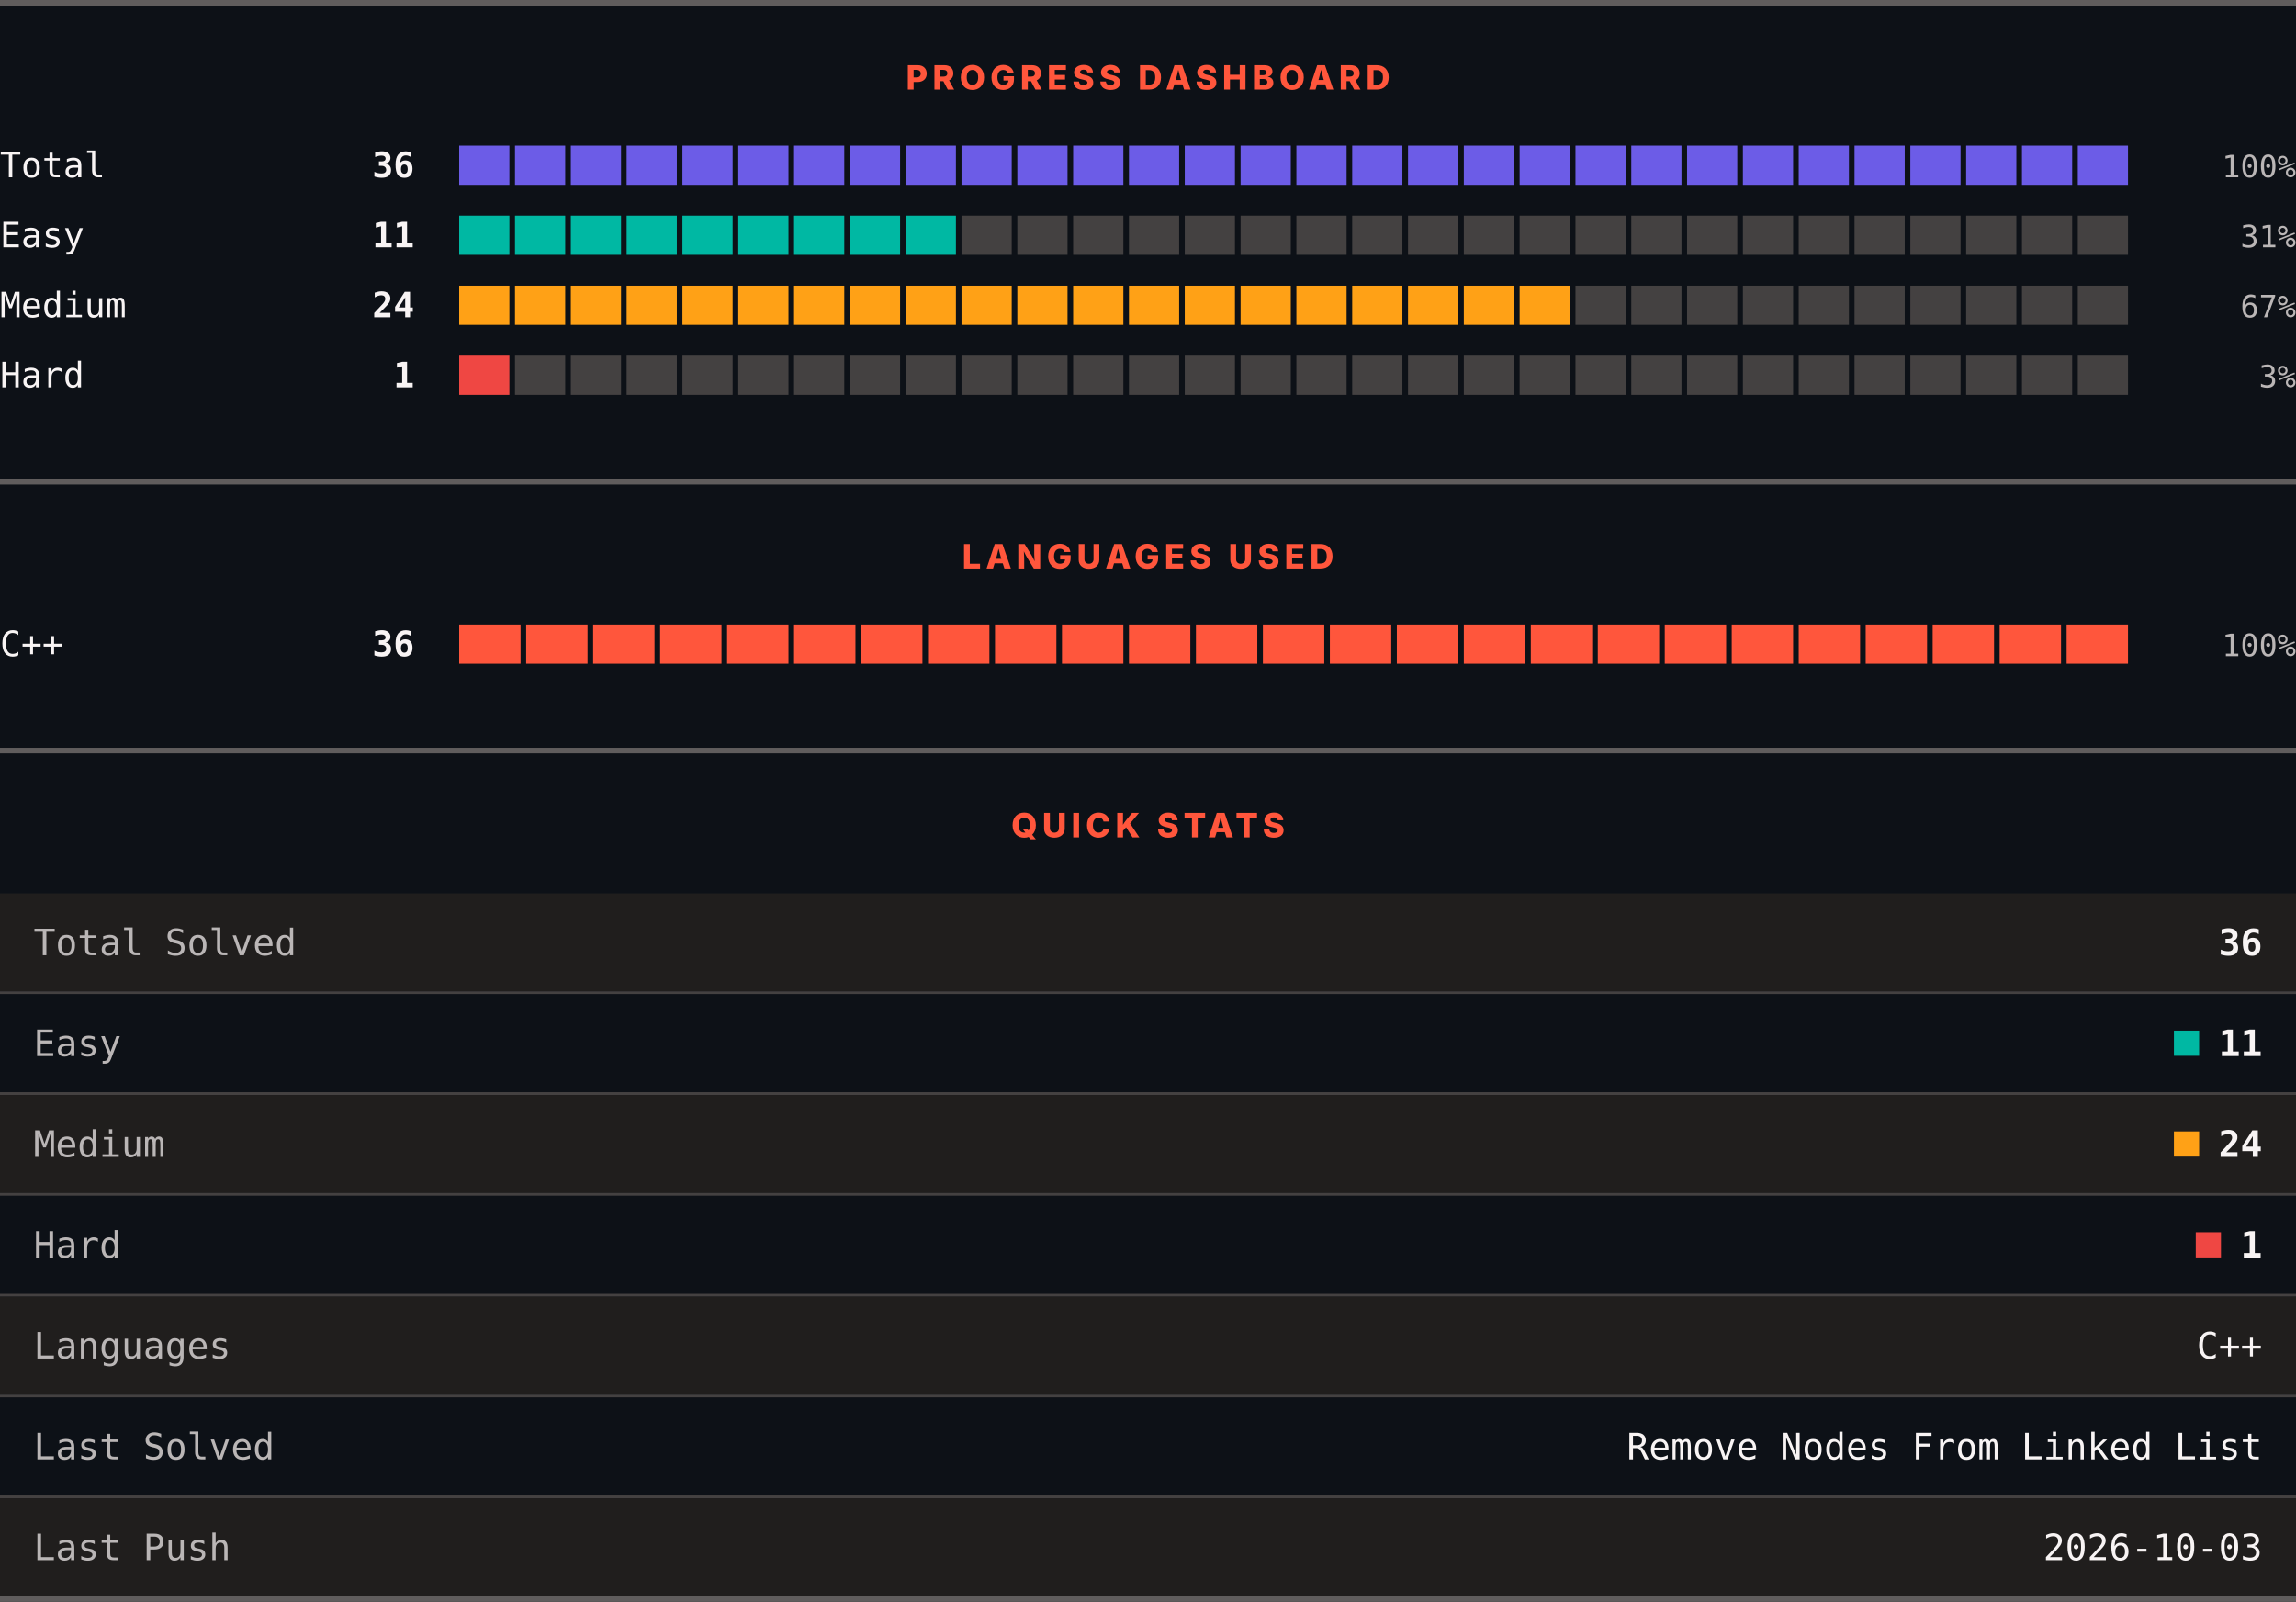
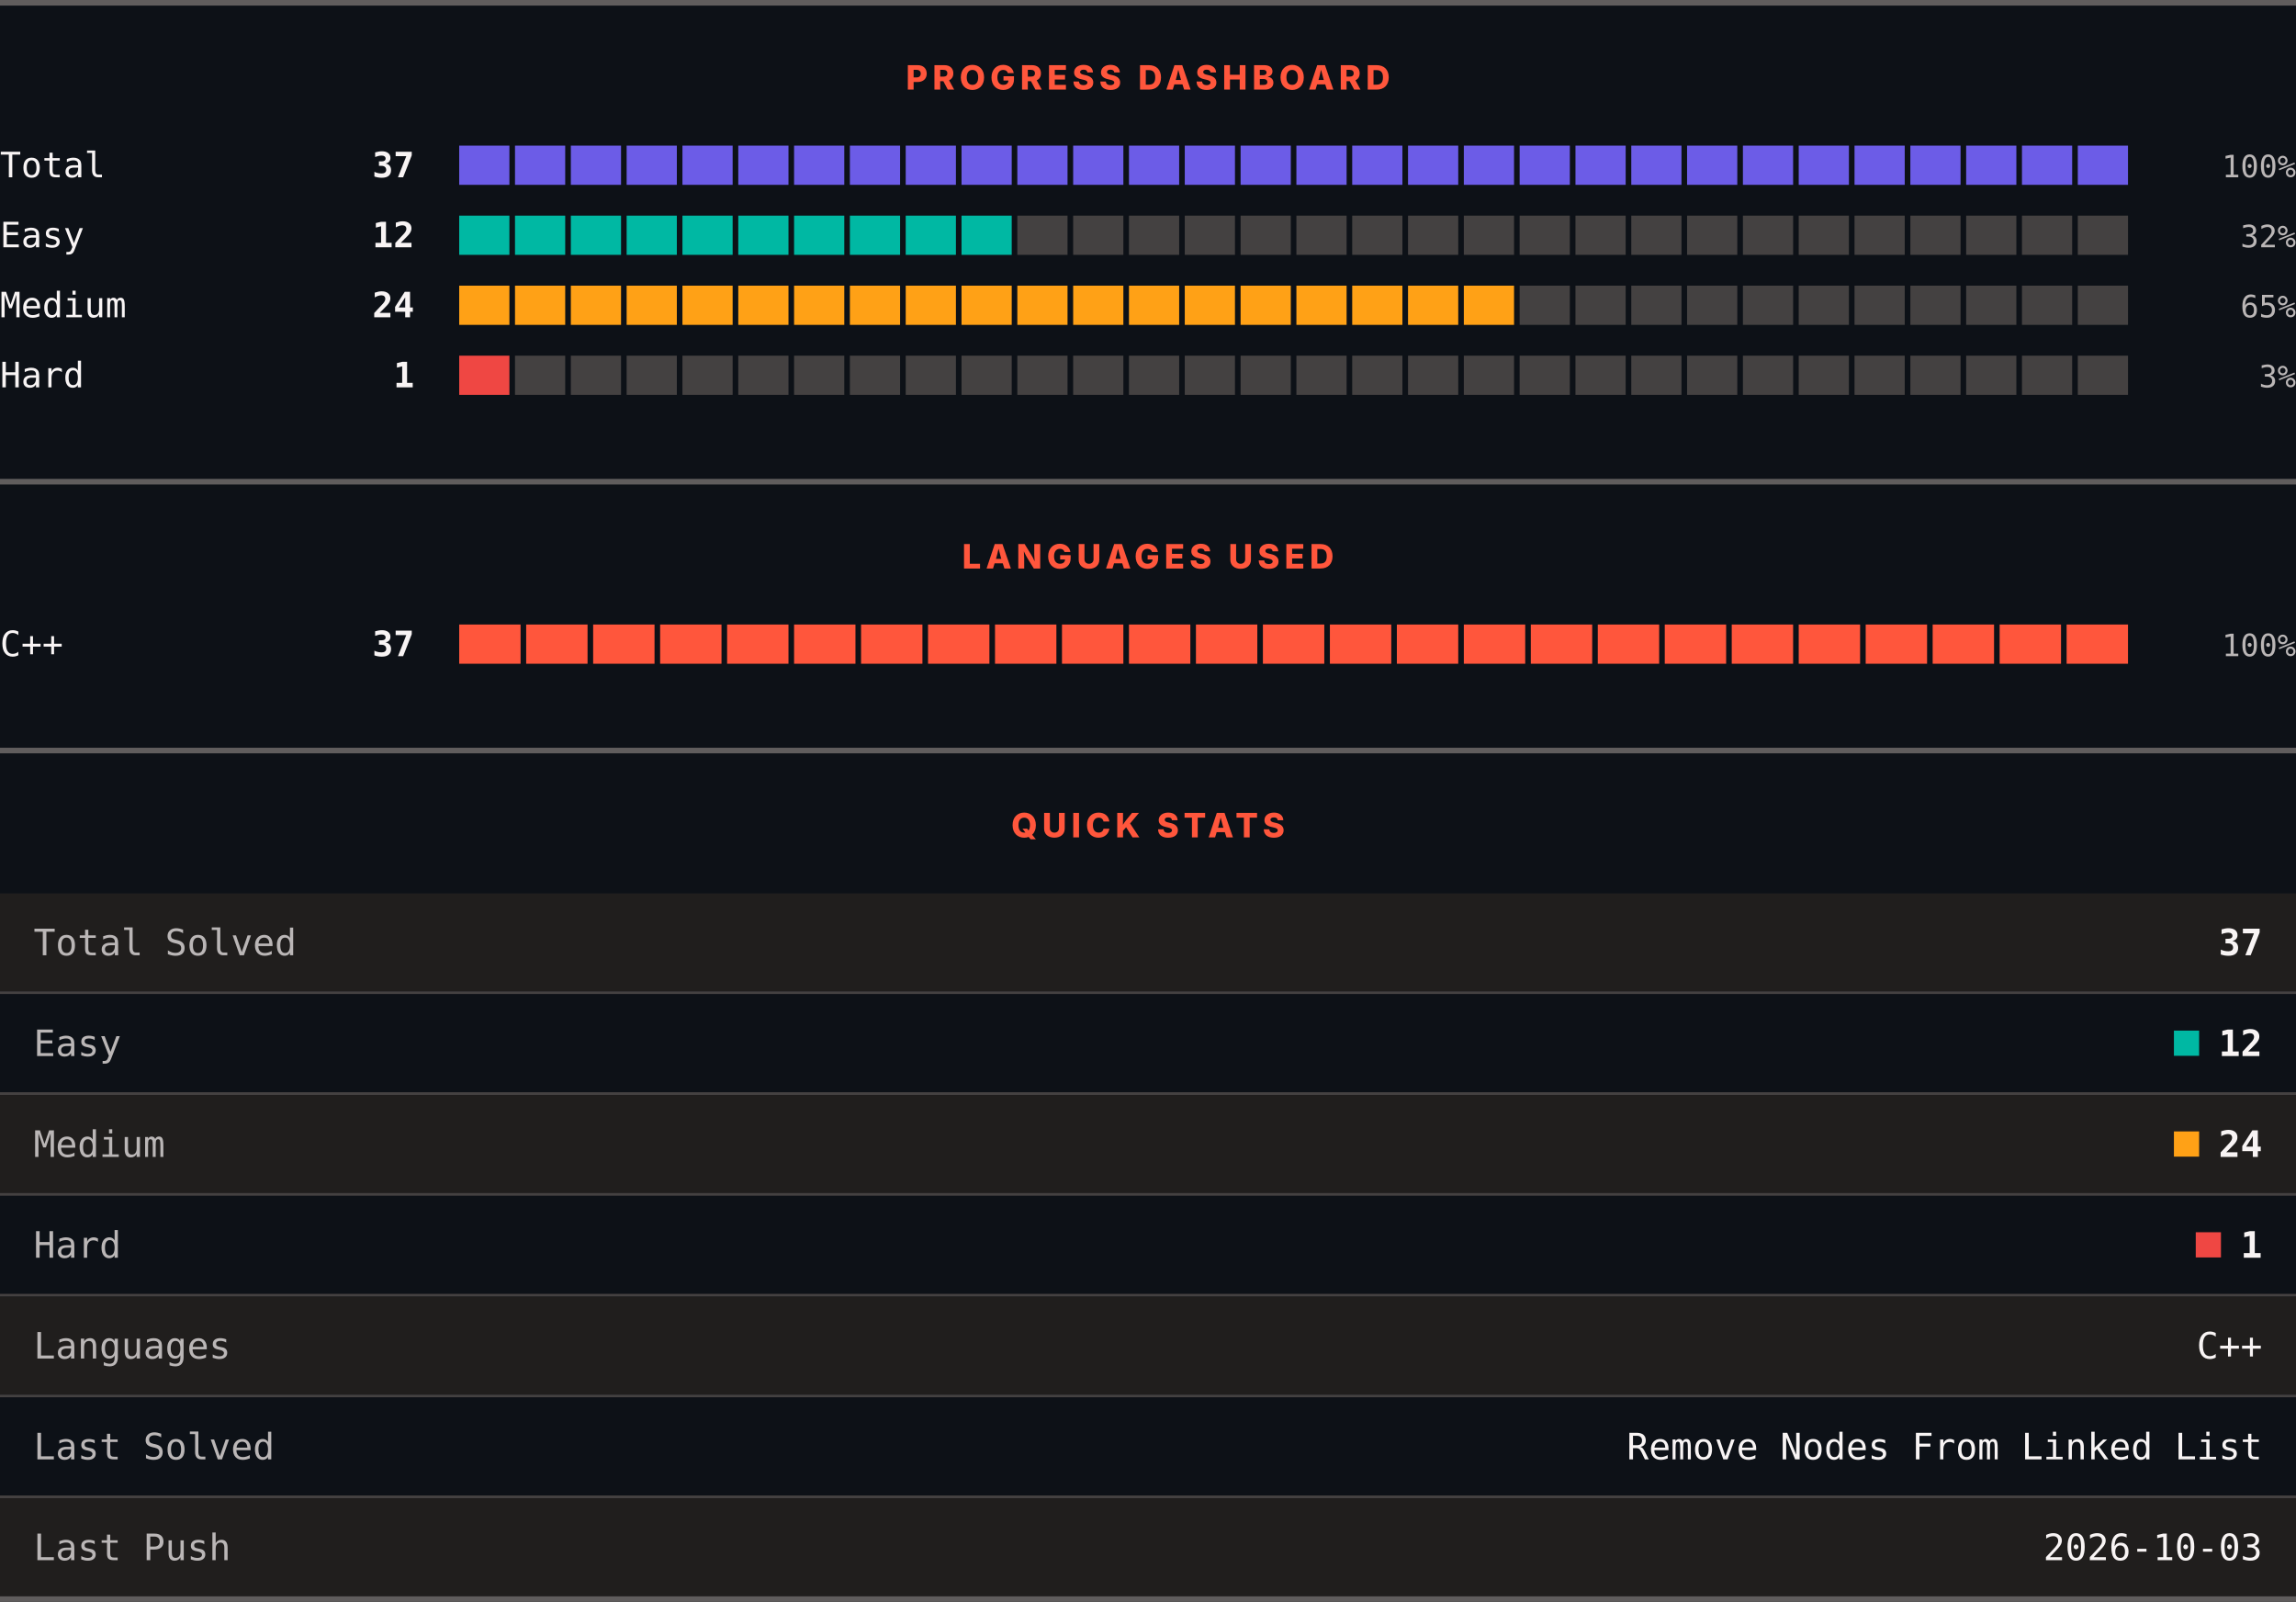
<svg xmlns="http://www.w3.org/2000/svg" width="820" height="572" viewBox="0 0 820 572" role="img" aria-label="LeetCode progress, languages and quick stats">
  <rect width="820" height="572" fill="#0d1117" />
  <rect x="0" y="0" width="820" height="2" fill="#605d5d" />
  <text x="410" y="32" text-anchor="middle" font-family="Archivo, system-ui, -apple-system, Segoe UI, sans-serif" font-size="12" font-weight="800" letter-spacing="1.68" fill="#ff563c">PROGRESS DASHBOARD</text>
  <text x="0" y="63.3" font-family="ui-monospace, SFMono-Regular, Menlo, Consolas, monospace" font-size="12.5" fill="#f8f4f4">Total</text>
-   <text x="148" y="63.3" text-anchor="end" font-family="ui-monospace, SFMono-Regular, Menlo, Consolas, monospace" font-size="12.5" font-weight="700" fill="#f8f4f4">36</text>
+   <text x="148" y="63.3" text-anchor="end" font-family="ui-monospace, SFMono-Regular, Menlo, Consolas, monospace" font-size="12.5" font-weight="700" fill="#f8f4f4">37</text>
  <rect x="164.00" y="52" width="17.93" height="14" fill="#6c5ce7" />
  <rect x="183.93" y="52" width="17.93" height="14" fill="#6c5ce7" />
  <rect x="203.87" y="52" width="17.93" height="14" fill="#6c5ce7" />
  <rect x="223.80" y="52" width="17.93" height="14" fill="#6c5ce7" />
  <rect x="243.73" y="52" width="17.93" height="14" fill="#6c5ce7" />
  <rect x="263.67" y="52" width="17.93" height="14" fill="#6c5ce7" />
  <rect x="283.60" y="52" width="17.93" height="14" fill="#6c5ce7" />
  <rect x="303.53" y="52" width="17.93" height="14" fill="#6c5ce7" />
  <rect x="323.47" y="52" width="17.93" height="14" fill="#6c5ce7" />
  <rect x="343.40" y="52" width="17.93" height="14" fill="#6c5ce7" />
  <rect x="363.33" y="52" width="17.93" height="14" fill="#6c5ce7" />
  <rect x="383.27" y="52" width="17.93" height="14" fill="#6c5ce7" />
  <rect x="403.20" y="52" width="17.93" height="14" fill="#6c5ce7" />
  <rect x="423.13" y="52" width="17.93" height="14" fill="#6c5ce7" />
  <rect x="443.07" y="52" width="17.93" height="14" fill="#6c5ce7" />
  <rect x="463.00" y="52" width="17.93" height="14" fill="#6c5ce7" />
  <rect x="482.93" y="52" width="17.93" height="14" fill="#6c5ce7" />
  <rect x="502.87" y="52" width="17.93" height="14" fill="#6c5ce7" />
  <rect x="522.80" y="52" width="17.93" height="14" fill="#6c5ce7" />
  <rect x="542.73" y="52" width="17.93" height="14" fill="#6c5ce7" />
  <rect x="562.67" y="52" width="17.93" height="14" fill="#6c5ce7" />
  <rect x="582.60" y="52" width="17.93" height="14" fill="#6c5ce7" />
  <rect x="602.53" y="52" width="17.93" height="14" fill="#6c5ce7" />
  <rect x="622.47" y="52" width="17.93" height="14" fill="#6c5ce7" />
  <rect x="642.40" y="52" width="17.93" height="14" fill="#6c5ce7" />
  <rect x="662.33" y="52" width="17.93" height="14" fill="#6c5ce7" />
  <rect x="682.27" y="52" width="17.93" height="14" fill="#6c5ce7" />
  <rect x="702.20" y="52" width="17.93" height="14" fill="#6c5ce7" />
  <rect x="722.13" y="52" width="17.93" height="14" fill="#6c5ce7" />
  <rect x="742.07" y="52" width="17.93" height="14" fill="#6c5ce7" />
  <text x="820" y="63.3" text-anchor="end" font-family="ui-monospace, SFMono-Regular, Menlo, Consolas, monospace" font-size="11" fill="#bab6b6">100%</text>
  <text x="0" y="88.3" font-family="ui-monospace, SFMono-Regular, Menlo, Consolas, monospace" font-size="12.5" fill="#f8f4f4">Easy</text>
-   <text x="148" y="88.3" text-anchor="end" font-family="ui-monospace, SFMono-Regular, Menlo, Consolas, monospace" font-size="12.5" font-weight="700" fill="#f8f4f4">11</text>
+   <text x="148" y="88.3" text-anchor="end" font-family="ui-monospace, SFMono-Regular, Menlo, Consolas, monospace" font-size="12.5" font-weight="700" fill="#f8f4f4">12</text>
  <rect x="164.00" y="77" width="17.93" height="14" fill="#00b8a3" />
  <rect x="183.93" y="77" width="17.93" height="14" fill="#00b8a3" />
  <rect x="203.87" y="77" width="17.93" height="14" fill="#00b8a3" />
  <rect x="223.80" y="77" width="17.93" height="14" fill="#00b8a3" />
  <rect x="243.73" y="77" width="17.93" height="14" fill="#00b8a3" />
  <rect x="263.67" y="77" width="17.93" height="14" fill="#00b8a3" />
  <rect x="283.60" y="77" width="17.93" height="14" fill="#00b8a3" />
  <rect x="303.53" y="77" width="17.93" height="14" fill="#00b8a3" />
  <rect x="323.47" y="77" width="17.93" height="14" fill="#00b8a3" />
-   <rect x="343.40" y="77" width="17.93" height="14" fill="#444141" />
+   <rect x="343.40" y="77" width="17.93" height="14" fill="#00b8a3" />
  <rect x="363.33" y="77" width="17.93" height="14" fill="#444141" />
  <rect x="383.27" y="77" width="17.93" height="14" fill="#444141" />
  <rect x="403.20" y="77" width="17.93" height="14" fill="#444141" />
  <rect x="423.13" y="77" width="17.93" height="14" fill="#444141" />
  <rect x="443.07" y="77" width="17.93" height="14" fill="#444141" />
  <rect x="463.00" y="77" width="17.93" height="14" fill="#444141" />
  <rect x="482.93" y="77" width="17.93" height="14" fill="#444141" />
  <rect x="502.87" y="77" width="17.93" height="14" fill="#444141" />
  <rect x="522.80" y="77" width="17.93" height="14" fill="#444141" />
  <rect x="542.73" y="77" width="17.93" height="14" fill="#444141" />
  <rect x="562.67" y="77" width="17.93" height="14" fill="#444141" />
  <rect x="582.60" y="77" width="17.93" height="14" fill="#444141" />
  <rect x="602.53" y="77" width="17.93" height="14" fill="#444141" />
  <rect x="622.47" y="77" width="17.93" height="14" fill="#444141" />
  <rect x="642.40" y="77" width="17.93" height="14" fill="#444141" />
  <rect x="662.33" y="77" width="17.93" height="14" fill="#444141" />
  <rect x="682.27" y="77" width="17.93" height="14" fill="#444141" />
  <rect x="702.20" y="77" width="17.93" height="14" fill="#444141" />
  <rect x="722.13" y="77" width="17.93" height="14" fill="#444141" />
  <rect x="742.07" y="77" width="17.93" height="14" fill="#444141" />
-   <text x="820" y="88.3" text-anchor="end" font-family="ui-monospace, SFMono-Regular, Menlo, Consolas, monospace" font-size="11" fill="#bab6b6">31%</text>
+   <text x="820" y="88.3" text-anchor="end" font-family="ui-monospace, SFMono-Regular, Menlo, Consolas, monospace" font-size="11" fill="#bab6b6">32%</text>
  <text x="0" y="113.3" font-family="ui-monospace, SFMono-Regular, Menlo, Consolas, monospace" font-size="12.5" fill="#f8f4f4">Medium</text>
  <text x="148" y="113.3" text-anchor="end" font-family="ui-monospace, SFMono-Regular, Menlo, Consolas, monospace" font-size="12.5" font-weight="700" fill="#f8f4f4">24</text>
  <rect x="164.00" y="102" width="17.93" height="14" fill="#ffa116" />
  <rect x="183.93" y="102" width="17.93" height="14" fill="#ffa116" />
  <rect x="203.87" y="102" width="17.93" height="14" fill="#ffa116" />
  <rect x="223.80" y="102" width="17.93" height="14" fill="#ffa116" />
  <rect x="243.73" y="102" width="17.93" height="14" fill="#ffa116" />
  <rect x="263.67" y="102" width="17.93" height="14" fill="#ffa116" />
  <rect x="283.60" y="102" width="17.93" height="14" fill="#ffa116" />
  <rect x="303.53" y="102" width="17.93" height="14" fill="#ffa116" />
  <rect x="323.47" y="102" width="17.93" height="14" fill="#ffa116" />
  <rect x="343.40" y="102" width="17.93" height="14" fill="#ffa116" />
  <rect x="363.33" y="102" width="17.93" height="14" fill="#ffa116" />
  <rect x="383.27" y="102" width="17.93" height="14" fill="#ffa116" />
  <rect x="403.20" y="102" width="17.93" height="14" fill="#ffa116" />
  <rect x="423.13" y="102" width="17.93" height="14" fill="#ffa116" />
  <rect x="443.07" y="102" width="17.93" height="14" fill="#ffa116" />
  <rect x="463.00" y="102" width="17.93" height="14" fill="#ffa116" />
  <rect x="482.93" y="102" width="17.93" height="14" fill="#ffa116" />
  <rect x="502.87" y="102" width="17.93" height="14" fill="#ffa116" />
  <rect x="522.80" y="102" width="17.93" height="14" fill="#ffa116" />
-   <rect x="542.73" y="102" width="17.93" height="14" fill="#ffa116" />
+   <rect x="542.73" y="102" width="17.93" height="14" fill="#444141" />
  <rect x="562.67" y="102" width="17.93" height="14" fill="#444141" />
  <rect x="582.60" y="102" width="17.93" height="14" fill="#444141" />
  <rect x="602.53" y="102" width="17.93" height="14" fill="#444141" />
  <rect x="622.47" y="102" width="17.93" height="14" fill="#444141" />
  <rect x="642.40" y="102" width="17.93" height="14" fill="#444141" />
  <rect x="662.33" y="102" width="17.93" height="14" fill="#444141" />
  <rect x="682.27" y="102" width="17.93" height="14" fill="#444141" />
  <rect x="702.20" y="102" width="17.93" height="14" fill="#444141" />
  <rect x="722.13" y="102" width="17.93" height="14" fill="#444141" />
  <rect x="742.07" y="102" width="17.93" height="14" fill="#444141" />
-   <text x="820" y="113.3" text-anchor="end" font-family="ui-monospace, SFMono-Regular, Menlo, Consolas, monospace" font-size="11" fill="#bab6b6">67%</text>
+   <text x="820" y="113.3" text-anchor="end" font-family="ui-monospace, SFMono-Regular, Menlo, Consolas, monospace" font-size="11" fill="#bab6b6">65%</text>
  <text x="0" y="138.3" font-family="ui-monospace, SFMono-Regular, Menlo, Consolas, monospace" font-size="12.5" fill="#f8f4f4">Hard</text>
  <text x="148" y="138.3" text-anchor="end" font-family="ui-monospace, SFMono-Regular, Menlo, Consolas, monospace" font-size="12.5" font-weight="700" fill="#f8f4f4">1</text>
  <rect x="164.00" y="127" width="17.93" height="14" fill="#ef4743" />
  <rect x="183.93" y="127" width="17.93" height="14" fill="#444141" />
  <rect x="203.87" y="127" width="17.93" height="14" fill="#444141" />
  <rect x="223.80" y="127" width="17.93" height="14" fill="#444141" />
  <rect x="243.73" y="127" width="17.93" height="14" fill="#444141" />
  <rect x="263.67" y="127" width="17.93" height="14" fill="#444141" />
  <rect x="283.60" y="127" width="17.93" height="14" fill="#444141" />
  <rect x="303.53" y="127" width="17.93" height="14" fill="#444141" />
  <rect x="323.47" y="127" width="17.93" height="14" fill="#444141" />
  <rect x="343.40" y="127" width="17.93" height="14" fill="#444141" />
  <rect x="363.33" y="127" width="17.93" height="14" fill="#444141" />
  <rect x="383.27" y="127" width="17.93" height="14" fill="#444141" />
  <rect x="403.20" y="127" width="17.93" height="14" fill="#444141" />
  <rect x="423.13" y="127" width="17.93" height="14" fill="#444141" />
  <rect x="443.07" y="127" width="17.93" height="14" fill="#444141" />
  <rect x="463.00" y="127" width="17.93" height="14" fill="#444141" />
  <rect x="482.93" y="127" width="17.93" height="14" fill="#444141" />
  <rect x="502.87" y="127" width="17.93" height="14" fill="#444141" />
  <rect x="522.80" y="127" width="17.93" height="14" fill="#444141" />
  <rect x="542.73" y="127" width="17.93" height="14" fill="#444141" />
  <rect x="562.67" y="127" width="17.93" height="14" fill="#444141" />
  <rect x="582.60" y="127" width="17.93" height="14" fill="#444141" />
  <rect x="602.53" y="127" width="17.93" height="14" fill="#444141" />
  <rect x="622.47" y="127" width="17.93" height="14" fill="#444141" />
  <rect x="642.40" y="127" width="17.93" height="14" fill="#444141" />
  <rect x="662.33" y="127" width="17.93" height="14" fill="#444141" />
  <rect x="682.27" y="127" width="17.93" height="14" fill="#444141" />
  <rect x="702.20" y="127" width="17.93" height="14" fill="#444141" />
  <rect x="722.13" y="127" width="17.93" height="14" fill="#444141" />
  <rect x="742.07" y="127" width="17.93" height="14" fill="#444141" />
  <text x="820" y="138.3" text-anchor="end" font-family="ui-monospace, SFMono-Regular, Menlo, Consolas, monospace" font-size="11" fill="#bab6b6">3%</text>
  <rect x="0" y="171" width="820" height="2" fill="#605d5d" />
  <text x="410" y="203" text-anchor="middle" font-family="Archivo, system-ui, -apple-system, Segoe UI, sans-serif" font-size="12" font-weight="800" letter-spacing="1.68" fill="#ff563c">LANGUAGES USED</text>
  <text x="0" y="234.3" font-family="ui-monospace, SFMono-Regular, Menlo, Consolas, monospace" font-size="12.5" fill="#f8f4f4">C++</text>
-   <text x="148" y="234.3" text-anchor="end" font-family="ui-monospace, SFMono-Regular, Menlo, Consolas, monospace" font-size="12.5" font-weight="700" fill="#f8f4f4">36</text>
+   <text x="148" y="234.3" text-anchor="end" font-family="ui-monospace, SFMono-Regular, Menlo, Consolas, monospace" font-size="12.5" font-weight="700" fill="#f8f4f4">37</text>
  <rect x="164.00" y="223" width="21.92" height="14" fill="#ff563c" />
  <rect x="187.92" y="223" width="21.92" height="14" fill="#ff563c" />
  <rect x="211.84" y="223" width="21.92" height="14" fill="#ff563c" />
  <rect x="235.76" y="223" width="21.92" height="14" fill="#ff563c" />
  <rect x="259.68" y="223" width="21.92" height="14" fill="#ff563c" />
  <rect x="283.60" y="223" width="21.92" height="14" fill="#ff563c" />
  <rect x="307.52" y="223" width="21.92" height="14" fill="#ff563c" />
  <rect x="331.44" y="223" width="21.92" height="14" fill="#ff563c" />
  <rect x="355.36" y="223" width="21.92" height="14" fill="#ff563c" />
  <rect x="379.28" y="223" width="21.92" height="14" fill="#ff563c" />
  <rect x="403.20" y="223" width="21.92" height="14" fill="#ff563c" />
  <rect x="427.12" y="223" width="21.92" height="14" fill="#ff563c" />
  <rect x="451.04" y="223" width="21.92" height="14" fill="#ff563c" />
  <rect x="474.96" y="223" width="21.92" height="14" fill="#ff563c" />
  <rect x="498.88" y="223" width="21.92" height="14" fill="#ff563c" />
  <rect x="522.80" y="223" width="21.92" height="14" fill="#ff563c" />
  <rect x="546.72" y="223" width="21.92" height="14" fill="#ff563c" />
  <rect x="570.64" y="223" width="21.92" height="14" fill="#ff563c" />
  <rect x="594.56" y="223" width="21.92" height="14" fill="#ff563c" />
  <rect x="618.48" y="223" width="21.92" height="14" fill="#ff563c" />
  <rect x="642.40" y="223" width="21.92" height="14" fill="#ff563c" />
  <rect x="666.32" y="223" width="21.92" height="14" fill="#ff563c" />
  <rect x="690.24" y="223" width="21.92" height="14" fill="#ff563c" />
  <rect x="714.16" y="223" width="21.92" height="14" fill="#ff563c" />
  <rect x="738.08" y="223" width="21.92" height="14" fill="#ff563c" />
  <text x="820" y="234.3" text-anchor="end" font-family="ui-monospace, SFMono-Regular, Menlo, Consolas, monospace" font-size="11" fill="#bab6b6">100%</text>
  <rect x="0" y="267" width="820" height="2" fill="#605d5d" />
  <text x="410" y="299" text-anchor="middle" font-family="Archivo, system-ui, -apple-system, Segoe UI, sans-serif" font-size="12" font-weight="800" letter-spacing="1.68" fill="#ff563c">QUICK STATS</text>
  <rect x="0" y="319" width="820" height="35" fill="#201e1d" />
  <text x="12" y="341.1" font-family="ui-monospace, SFMono-Regular, Menlo, Consolas, monospace" font-size="13" fill="#bab6b6">Total Solved</text>
-   <text x="808" y="341.1" text-anchor="end" font-family="ui-monospace, SFMono-Regular, Menlo, Consolas, monospace" font-size="13" font-weight="700" fill="#f8f4f4">36</text>
+   <text x="808" y="341.1" text-anchor="end" font-family="ui-monospace, SFMono-Regular, Menlo, Consolas, monospace" font-size="13" font-weight="700" fill="#f8f4f4">37</text>
  <rect x="0" y="354" width="820" height="1" fill="#444141" />
  <rect x="0" y="355" width="820" height="35" fill="#0d1117" />
  <text x="12" y="377.1" font-family="ui-monospace, SFMono-Regular, Menlo, Consolas, monospace" font-size="13" fill="#bab6b6">Easy</text>
  <rect x="776.4" y="368" width="9" height="9" fill="#00b8a3" />
-   <text x="808" y="377.1" text-anchor="end" font-family="ui-monospace, SFMono-Regular, Menlo, Consolas, monospace" font-size="13" font-weight="700" fill="#f8f4f4">11</text>
+   <text x="808" y="377.1" text-anchor="end" font-family="ui-monospace, SFMono-Regular, Menlo, Consolas, monospace" font-size="13" font-weight="700" fill="#f8f4f4">12</text>
  <rect x="0" y="390" width="820" height="1" fill="#444141" />
  <rect x="0" y="391" width="820" height="35" fill="#201e1d" />
  <text x="12" y="413.1" font-family="ui-monospace, SFMono-Regular, Menlo, Consolas, monospace" font-size="13" fill="#bab6b6">Medium</text>
  <rect x="776.4" y="404" width="9" height="9" fill="#ffa116" />
  <text x="808" y="413.1" text-anchor="end" font-family="ui-monospace, SFMono-Regular, Menlo, Consolas, monospace" font-size="13" font-weight="700" fill="#f8f4f4">24</text>
  <rect x="0" y="426" width="820" height="1" fill="#444141" />
  <rect x="0" y="427" width="820" height="35" fill="#0d1117" />
  <text x="12" y="449.1" font-family="ui-monospace, SFMono-Regular, Menlo, Consolas, monospace" font-size="13" fill="#bab6b6">Hard</text>
  <rect x="784.2" y="440" width="9" height="9" fill="#ef4743" />
  <text x="808" y="449.1" text-anchor="end" font-family="ui-monospace, SFMono-Regular, Menlo, Consolas, monospace" font-size="13" font-weight="700" fill="#f8f4f4">1</text>
  <rect x="0" y="462" width="820" height="1" fill="#444141" />
  <rect x="0" y="463" width="820" height="35" fill="#201e1d" />
  <text x="12" y="485.1" font-family="ui-monospace, SFMono-Regular, Menlo, Consolas, monospace" font-size="13" fill="#bab6b6">Languages</text>
  <text x="808" y="485.1" text-anchor="end" font-family="ui-monospace, SFMono-Regular, Menlo, Consolas, monospace" font-size="13" fill="#f8f4f4">C++</text>
  <rect x="0" y="498" width="820" height="1" fill="#444141" />
  <rect x="0" y="499" width="820" height="35" fill="#0d1117" />
  <text x="12" y="521.1" font-family="ui-monospace, SFMono-Regular, Menlo, Consolas, monospace" font-size="13" fill="#bab6b6">Last Solved</text>
  <text x="808" y="521.1" text-anchor="end" font-family="ui-monospace, SFMono-Regular, Menlo, Consolas, monospace" font-size="13" fill="#f8f4f4">Remove Nodes From Linked List</text>
  <rect x="0" y="534" width="820" height="1" fill="#444141" />
  <rect x="0" y="535" width="820" height="35" fill="#201e1d" />
  <text x="12" y="557.1" font-family="ui-monospace, SFMono-Regular, Menlo, Consolas, monospace" font-size="13" fill="#bab6b6">Last Push</text>
  <text x="808" y="557.1" text-anchor="end" font-family="ui-monospace, SFMono-Regular, Menlo, Consolas, monospace" font-size="13" fill="#f8f4f4">2026-10-03</text>
  <rect x="0" y="570" width="820" height="2" fill="#605d5d" />
</svg>
